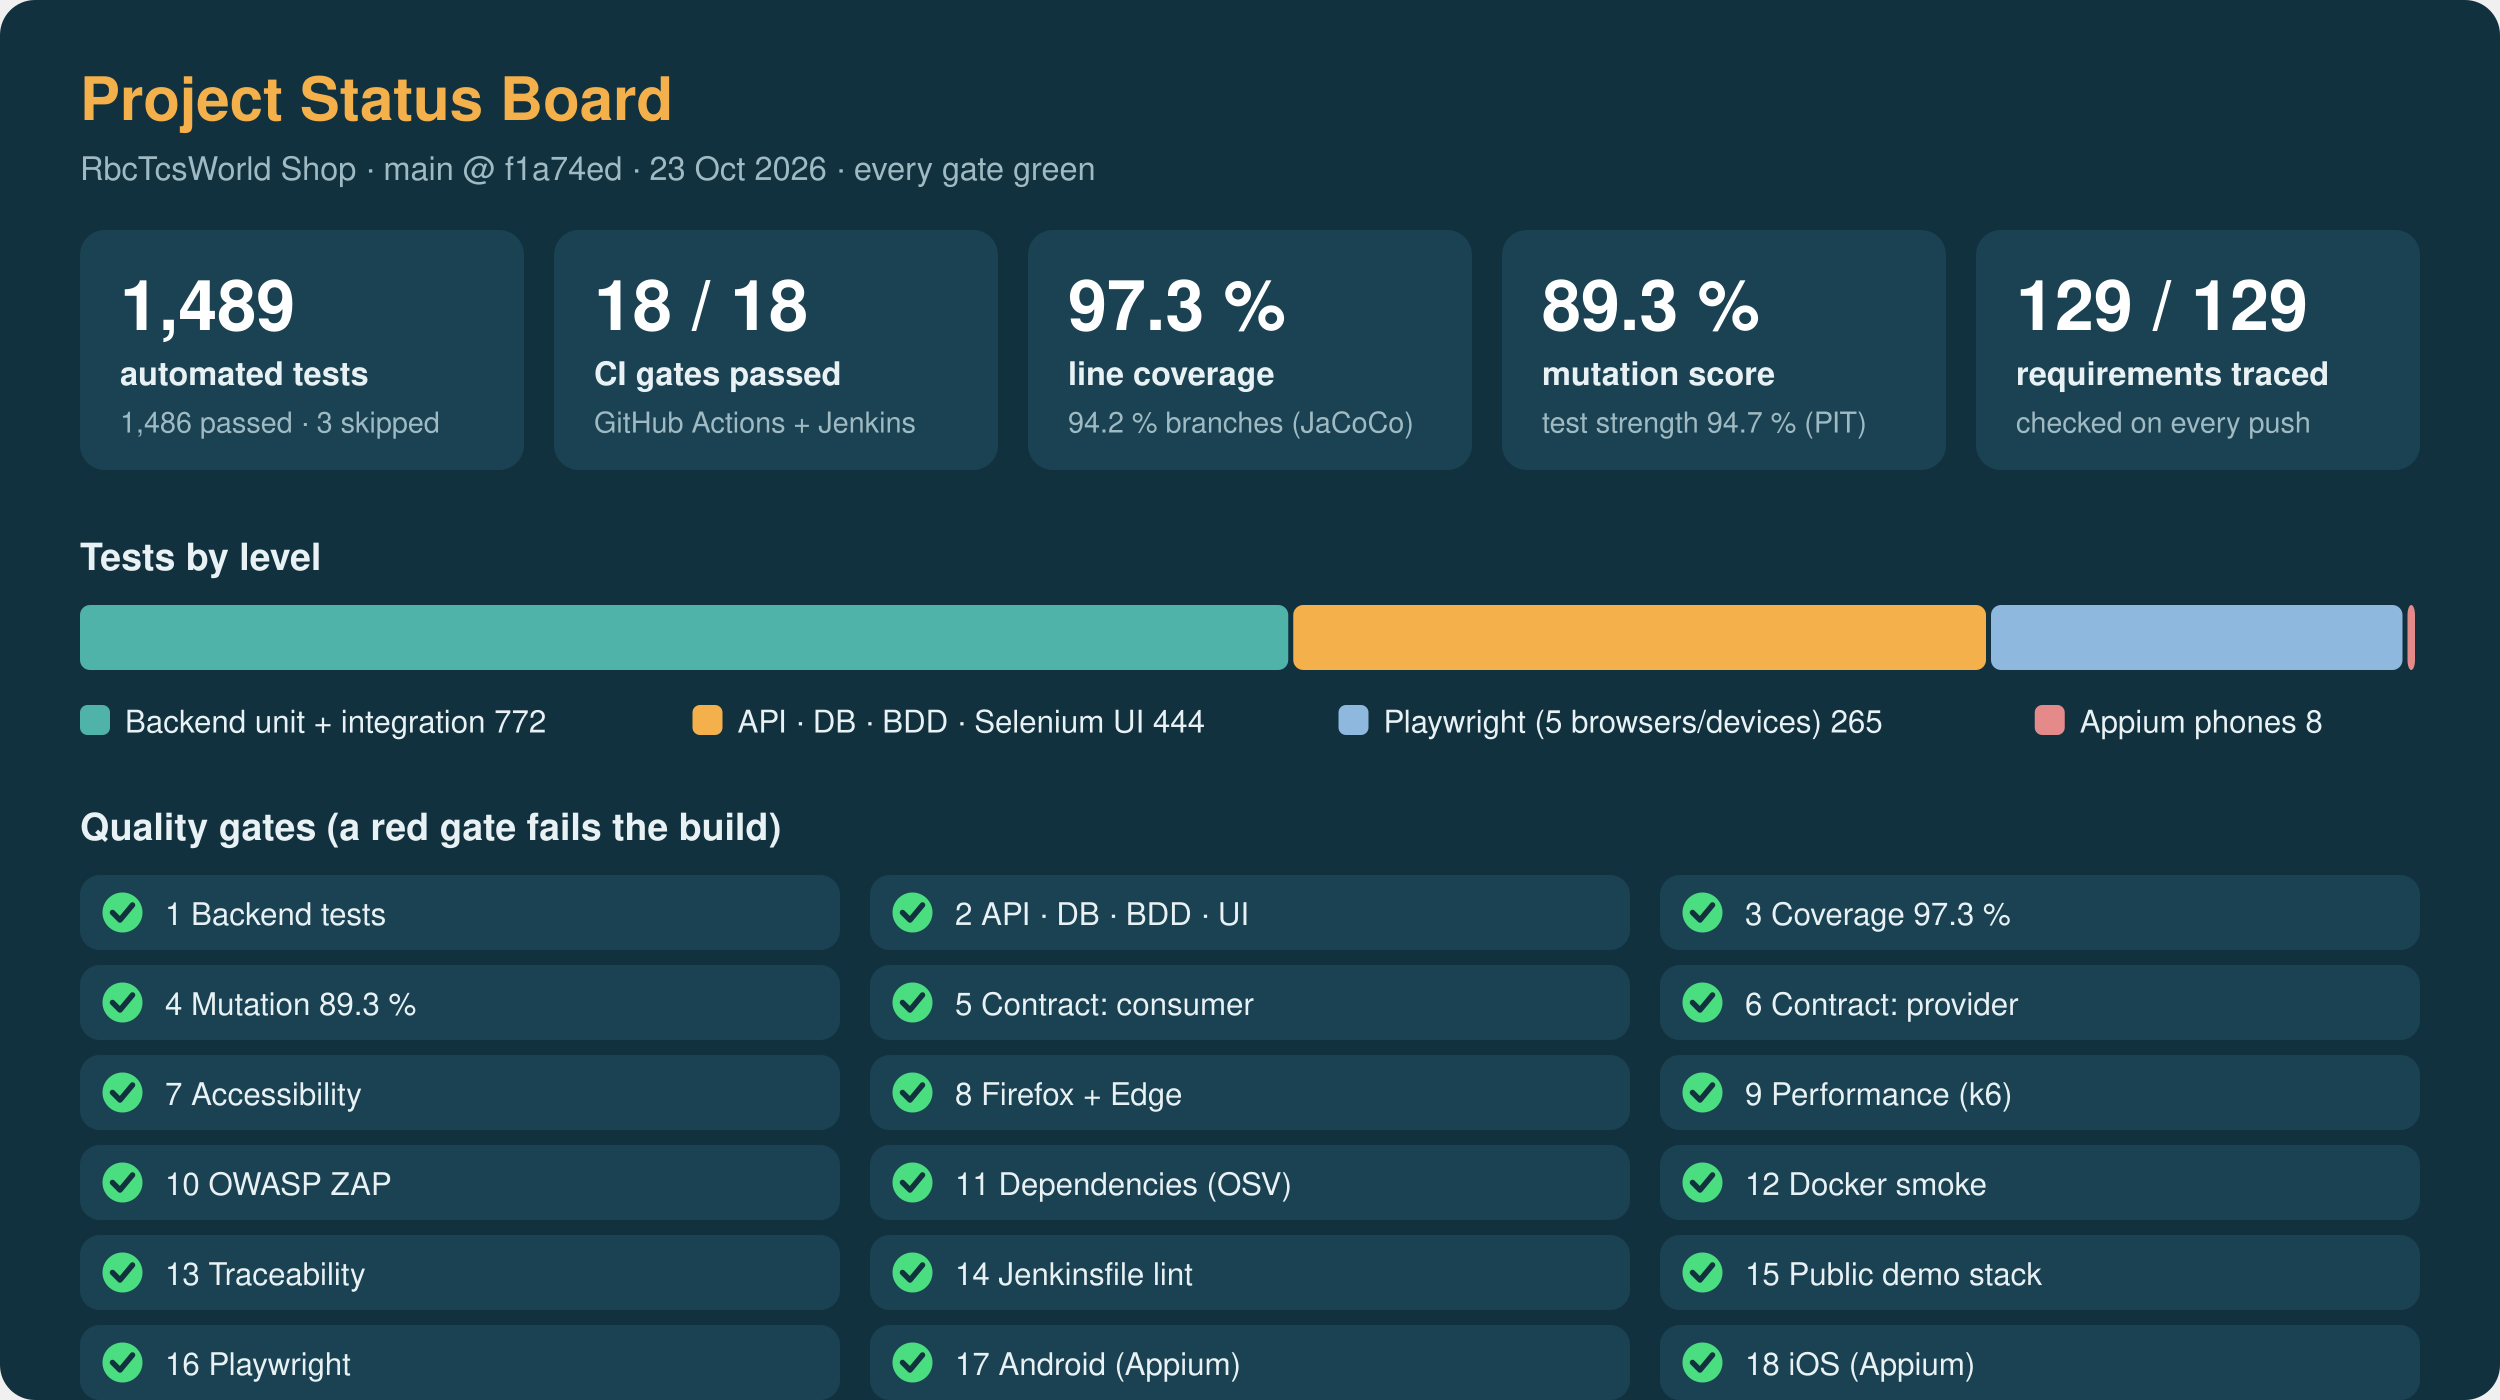
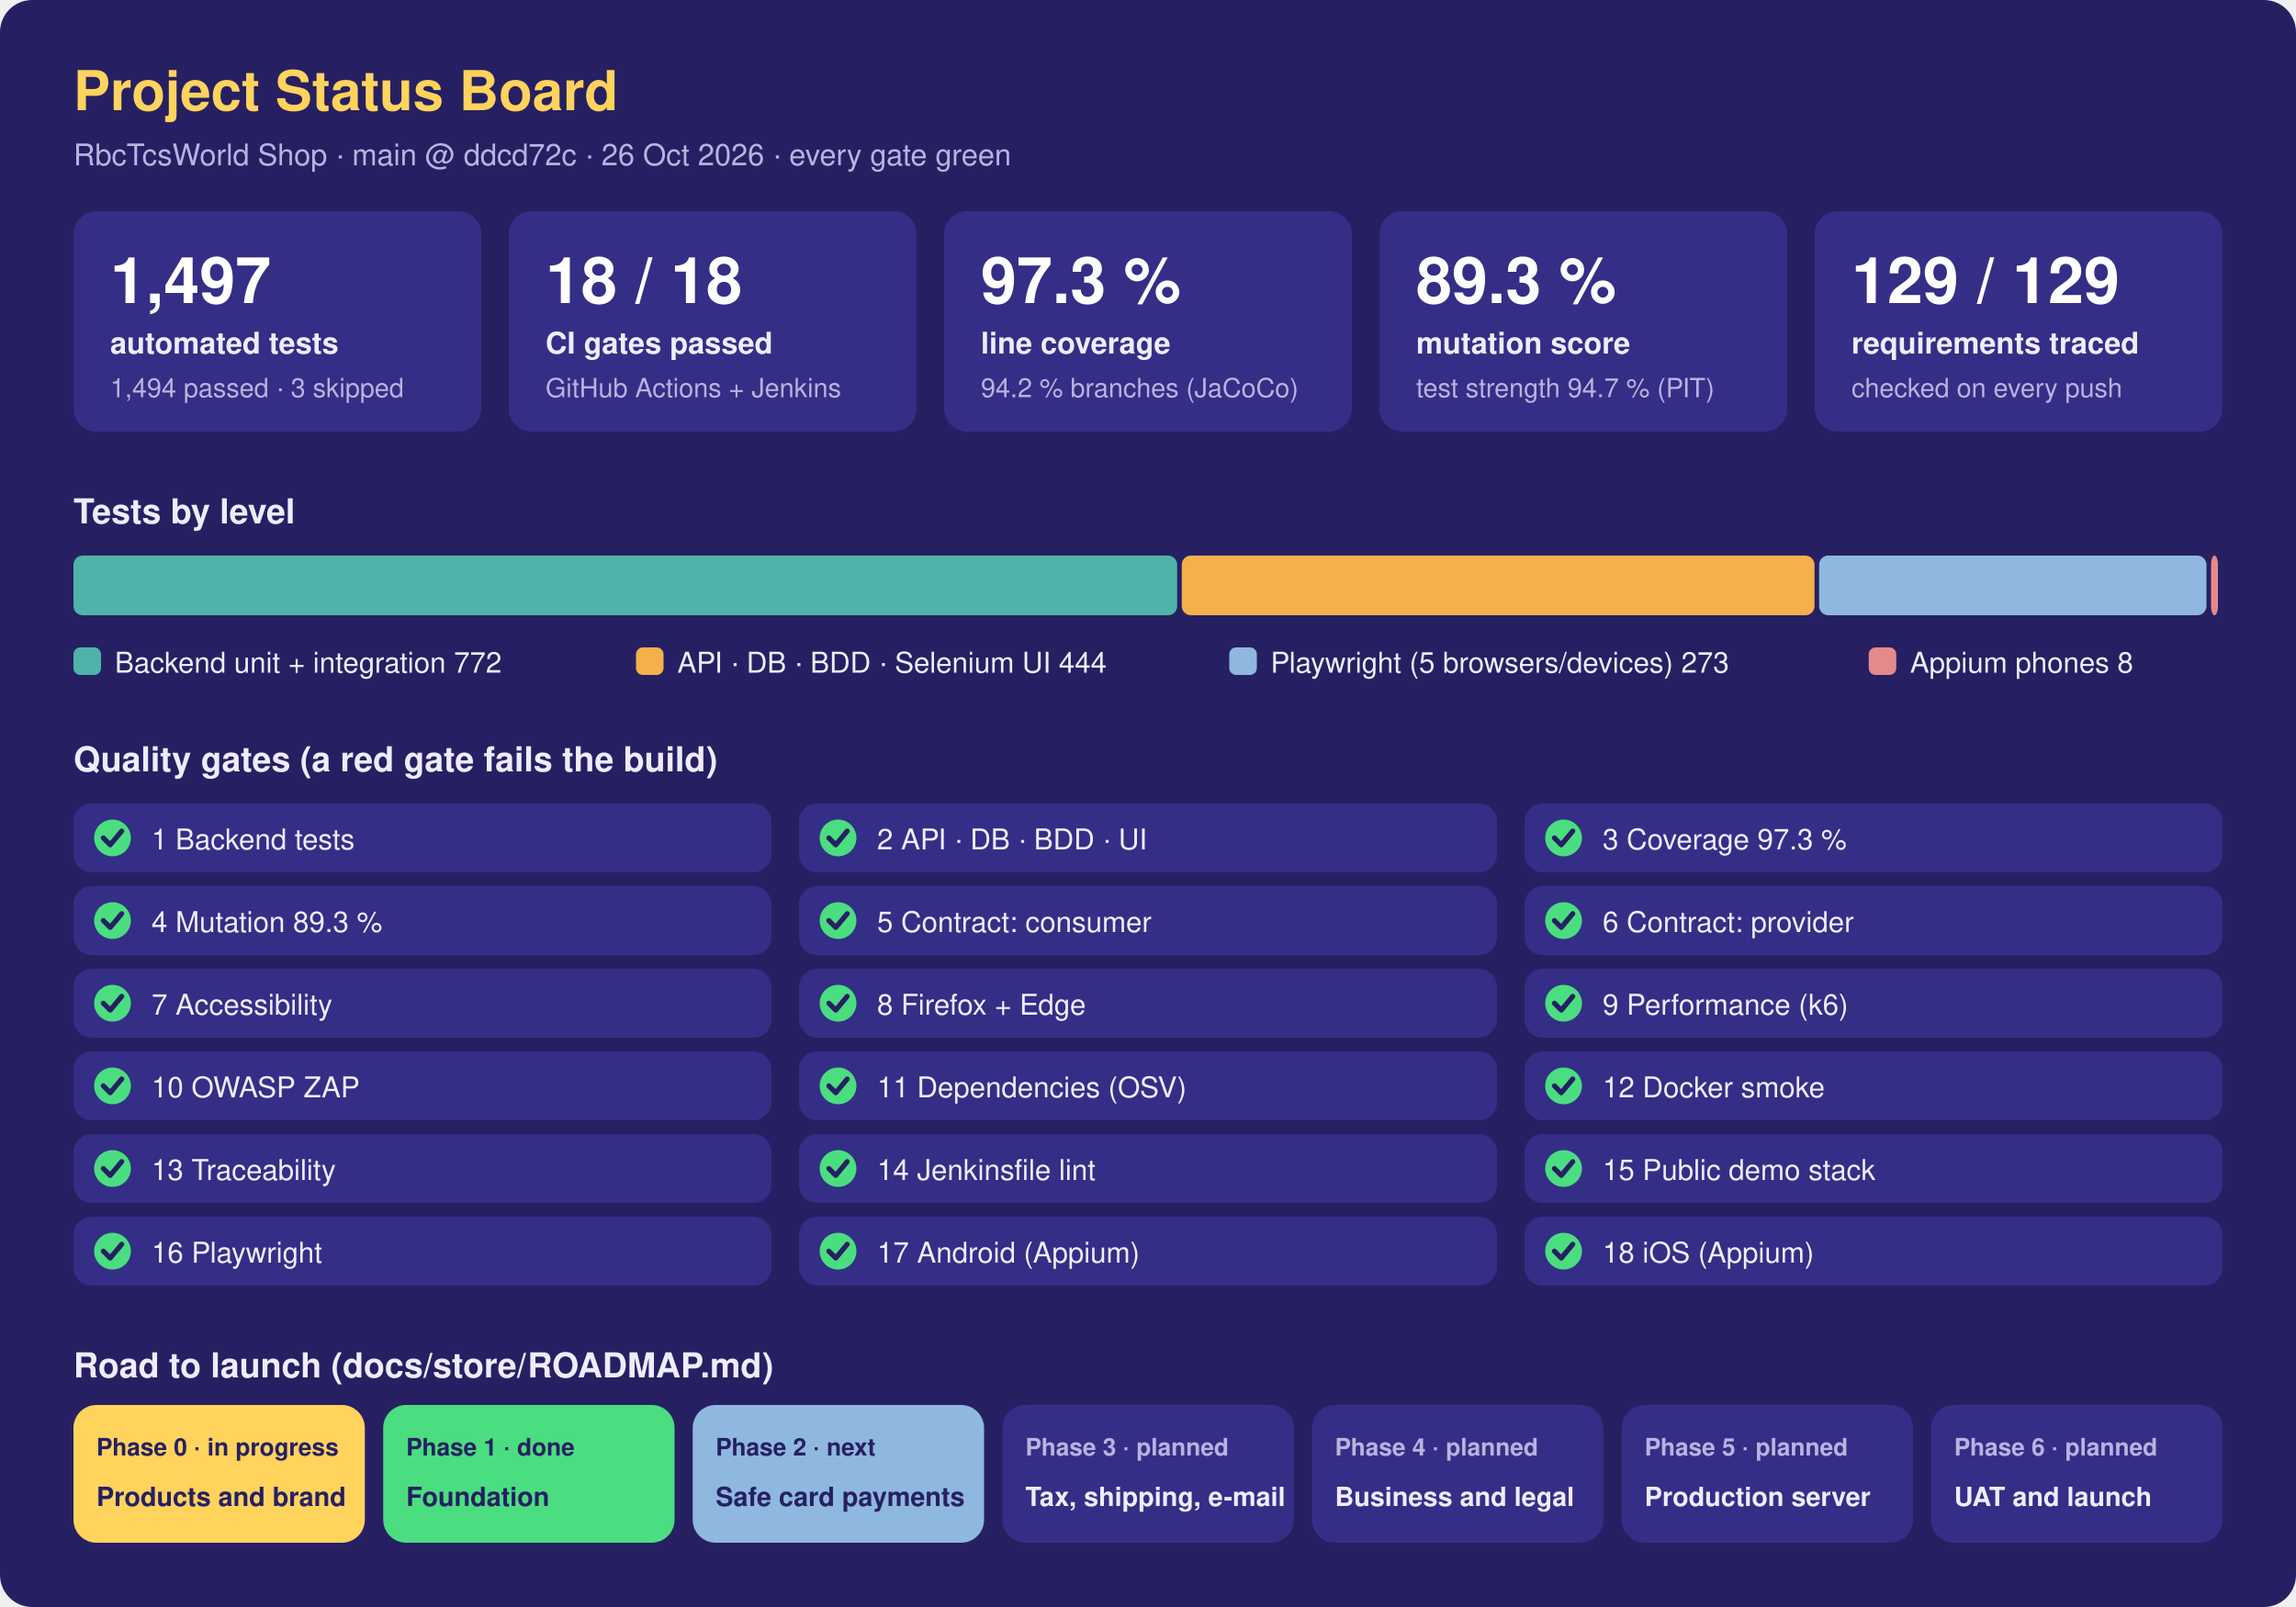
- <svg xmlns="http://www.w3.org/2000/svg" width="1000" height="560" viewBox="0 0 1000 560" role="img" aria-label="Project status board: 1489 automated tests, 1486 passed and 3 skipped by design; 18 of 18 CI gates passed; 97.3 percent line coverage; 89.3 percent mutation score; 129 of 129 requirements traced.">
-   <rect width="1000" height="560" rx="14" fill="#12313f" />
-   <text x="32" y="48" font-family="'Segoe UI', Helvetica, Arial, sans-serif" font-size="24" font-weight="700" fill="#f4b04a" text-anchor="start">Project Status Board</text>
-   <text x="32" y="72" font-family="'Segoe UI', Helvetica, Arial, sans-serif" font-size="13" font-weight="400" fill="#9fbac2" text-anchor="start">RbcTcsWorld Shop · main @ f1a74ed · 23 Oct 2026 · every gate green</text>
-   <rect x="32.0" y="92" width="177.6" height="96" rx="10" fill="#1b4253" />
-   <text x="48.0" y="132" font-family="'Segoe UI', Helvetica, Arial, sans-serif" font-size="28" font-weight="700" fill="#ffffff" text-anchor="start">1,489</text>
-   <text x="48.0" y="154" font-family="'Segoe UI', Helvetica, Arial, sans-serif" font-size="13" font-weight="600" fill="#e8f1f3" text-anchor="start">automated tests</text>
-   <text x="48.0" y="173" font-family="'Segoe UI', Helvetica, Arial, sans-serif" font-size="11.5" font-weight="400" fill="#9fbac2" text-anchor="start">1,486 passed · 3 skipped</text>
-   <rect x="221.6" y="92" width="177.6" height="96" rx="10" fill="#1b4253" />
+ <svg xmlns="http://www.w3.org/2000/svg" width="1000" height="700" viewBox="0 0 1000 700" role="img" aria-label="Project status board: 1497 automated tests, 1494 passed and 3 skipped by design; 18 of 18 CI gates passed; 97.3 percent line coverage; 89.3 percent mutation score; 129 of 129 requirements traced; road to launch: phase 1 foundation done, phase 0 products in progress, phase 2 safe card payments next.">
+   <rect width="1000" height="700" rx="14" fill="#262063" />
+   <text x="32" y="48" font-family="'Segoe UI', Helvetica, Arial, sans-serif" font-size="24" font-weight="700" fill="#ffd35c" text-anchor="start">Project Status Board</text>
+   <text x="32" y="72" font-family="'Segoe UI', Helvetica, Arial, sans-serif" font-size="13" font-weight="400" fill="#b9b3e0" text-anchor="start">RbcTcsWorld Shop · main @ ddcd72c · 26 Oct 2026 · every gate green</text>
+   <rect x="32.0" y="92" width="177.6" height="96" rx="10" fill="#352e86" />
+   <text x="48.0" y="132" font-family="'Segoe UI', Helvetica, Arial, sans-serif" font-size="28" font-weight="700" fill="#ffffff" text-anchor="start">1,497</text>
+   <text x="48.0" y="154" font-family="'Segoe UI', Helvetica, Arial, sans-serif" font-size="13" font-weight="600" fill="#efecff" text-anchor="start">automated tests</text>
+   <text x="48.0" y="173" font-family="'Segoe UI', Helvetica, Arial, sans-serif" font-size="11.5" font-weight="400" fill="#b9b3e0" text-anchor="start">1,494 passed · 3 skipped</text>
+   <rect x="221.6" y="92" width="177.6" height="96" rx="10" fill="#352e86" />
  <text x="237.6" y="132" font-family="'Segoe UI', Helvetica, Arial, sans-serif" font-size="28" font-weight="700" fill="#ffffff" text-anchor="start">18 / 18</text>
-   <text x="237.6" y="154" font-family="'Segoe UI', Helvetica, Arial, sans-serif" font-size="13" font-weight="600" fill="#e8f1f3" text-anchor="start">CI gates passed</text>
-   <text x="237.6" y="173" font-family="'Segoe UI', Helvetica, Arial, sans-serif" font-size="11.5" font-weight="400" fill="#9fbac2" text-anchor="start">GitHub Actions + Jenkins</text>
-   <rect x="411.2" y="92" width="177.6" height="96" rx="10" fill="#1b4253" />
+   <text x="237.6" y="154" font-family="'Segoe UI', Helvetica, Arial, sans-serif" font-size="13" font-weight="600" fill="#efecff" text-anchor="start">CI gates passed</text>
+   <text x="237.6" y="173" font-family="'Segoe UI', Helvetica, Arial, sans-serif" font-size="11.5" font-weight="400" fill="#b9b3e0" text-anchor="start">GitHub Actions + Jenkins</text>
+   <rect x="411.2" y="92" width="177.6" height="96" rx="10" fill="#352e86" />
  <text x="427.2" y="132" font-family="'Segoe UI', Helvetica, Arial, sans-serif" font-size="28" font-weight="700" fill="#ffffff" text-anchor="start">97.3 %</text>
-   <text x="427.2" y="154" font-family="'Segoe UI', Helvetica, Arial, sans-serif" font-size="13" font-weight="600" fill="#e8f1f3" text-anchor="start">line coverage</text>
-   <text x="427.2" y="173" font-family="'Segoe UI', Helvetica, Arial, sans-serif" font-size="11.5" font-weight="400" fill="#9fbac2" text-anchor="start">94.2 % branches (JaCoCo)</text>
-   <rect x="600.8" y="92" width="177.6" height="96" rx="10" fill="#1b4253" />
+   <text x="427.2" y="154" font-family="'Segoe UI', Helvetica, Arial, sans-serif" font-size="13" font-weight="600" fill="#efecff" text-anchor="start">line coverage</text>
+   <text x="427.2" y="173" font-family="'Segoe UI', Helvetica, Arial, sans-serif" font-size="11.5" font-weight="400" fill="#b9b3e0" text-anchor="start">94.2 % branches (JaCoCo)</text>
+   <rect x="600.8" y="92" width="177.6" height="96" rx="10" fill="#352e86" />
  <text x="616.8" y="132" font-family="'Segoe UI', Helvetica, Arial, sans-serif" font-size="28" font-weight="700" fill="#ffffff" text-anchor="start">89.3 %</text>
-   <text x="616.8" y="154" font-family="'Segoe UI', Helvetica, Arial, sans-serif" font-size="13" font-weight="600" fill="#e8f1f3" text-anchor="start">mutation score</text>
-   <text x="616.8" y="173" font-family="'Segoe UI', Helvetica, Arial, sans-serif" font-size="11.5" font-weight="400" fill="#9fbac2" text-anchor="start">test strength 94.7 % (PIT)</text>
-   <rect x="790.4" y="92" width="177.6" height="96" rx="10" fill="#1b4253" />
+   <text x="616.8" y="154" font-family="'Segoe UI', Helvetica, Arial, sans-serif" font-size="13" font-weight="600" fill="#efecff" text-anchor="start">mutation score</text>
+   <text x="616.8" y="173" font-family="'Segoe UI', Helvetica, Arial, sans-serif" font-size="11.5" font-weight="400" fill="#b9b3e0" text-anchor="start">test strength 94.7 % (PIT)</text>
+   <rect x="790.4" y="92" width="177.6" height="96" rx="10" fill="#352e86" />
  <text x="806.4" y="132" font-family="'Segoe UI', Helvetica, Arial, sans-serif" font-size="28" font-weight="700" fill="#ffffff" text-anchor="start">129 / 129</text>
-   <text x="806.4" y="154" font-family="'Segoe UI', Helvetica, Arial, sans-serif" font-size="13" font-weight="600" fill="#e8f1f3" text-anchor="start">requirements traced</text>
-   <text x="806.4" y="173" font-family="'Segoe UI', Helvetica, Arial, sans-serif" font-size="11.5" font-weight="400" fill="#9fbac2" text-anchor="start">checked on every push</text>
-   <text x="32" y="228" font-family="'Segoe UI', Helvetica, Arial, sans-serif" font-size="15" font-weight="700" fill="#e8f1f3" text-anchor="start">Tests by level</text>
-   <rect x="32.0" y="242" width="483.3" height="26" rx="4" fill="#4fb3a9" />
-   <rect x="517.3" y="242" width="277.1" height="26" rx="4" fill="#f4b04a" />
-   <rect x="796.4" y="242" width="164.6" height="26" rx="4" fill="#8fb8de" />
+   <text x="806.4" y="154" font-family="'Segoe UI', Helvetica, Arial, sans-serif" font-size="13" font-weight="600" fill="#efecff" text-anchor="start">requirements traced</text>
+   <text x="806.4" y="173" font-family="'Segoe UI', Helvetica, Arial, sans-serif" font-size="11.5" font-weight="400" fill="#b9b3e0" text-anchor="start">checked on every push</text>
+   <text x="32" y="228" font-family="'Segoe UI', Helvetica, Arial, sans-serif" font-size="15" font-weight="700" fill="#efecff" text-anchor="start">Tests by level</text>
+   <rect x="32.0" y="242" width="480.7" height="26" rx="4" fill="#4fb3a9" />
+   <rect x="514.7" y="242" width="275.6" height="26" rx="4" fill="#f4b04a" />
+   <rect x="792.3" y="242" width="168.7" height="26" rx="4" fill="#8fb8de" />
  <rect x="963.0" y="242" width="3.0" height="26" rx="4" fill="#e58a8a" />
  <rect x="32" y="282" width="12" height="12" rx="3" fill="#4fb3a9" />
-   <text x="50" y="293" font-family="'Segoe UI', Helvetica, Arial, sans-serif" font-size="12.5" font-weight="400" fill="#e8f1f3" text-anchor="start">Backend unit + integration 772</text>
+   <text x="50" y="293" font-family="'Segoe UI', Helvetica, Arial, sans-serif" font-size="12.5" font-weight="400" fill="#efecff" text-anchor="start">Backend unit + integration 772</text>
  <rect x="277.0" y="282" width="12" height="12" rx="3" fill="#f4b04a" />
-   <text x="295.0" y="293" font-family="'Segoe UI', Helvetica, Arial, sans-serif" font-size="12.5" font-weight="400" fill="#e8f1f3" text-anchor="start">API · DB · BDD · Selenium UI 444</text>
+   <text x="295.0" y="293" font-family="'Segoe UI', Helvetica, Arial, sans-serif" font-size="12.5" font-weight="400" fill="#efecff" text-anchor="start">API · DB · BDD · Selenium UI 444</text>
  <rect x="535.4" y="282" width="12" height="12" rx="3" fill="#8fb8de" />
-   <text x="553.4" y="293" font-family="'Segoe UI', Helvetica, Arial, sans-serif" font-size="12.5" font-weight="400" fill="#e8f1f3" text-anchor="start">Playwright (5 browsers/devices) 265</text>
+   <text x="553.4" y="293" font-family="'Segoe UI', Helvetica, Arial, sans-serif" font-size="12.5" font-weight="400" fill="#efecff" text-anchor="start">Playwright (5 browsers/devices) 273</text>
  <rect x="813.9" y="282" width="12" height="12" rx="3" fill="#e58a8a" />
-   <text x="831.9" y="293" font-family="'Segoe UI', Helvetica, Arial, sans-serif" font-size="12.5" font-weight="400" fill="#e8f1f3" text-anchor="start">Appium phones 8</text>
-   <text x="32" y="336" font-family="'Segoe UI', Helvetica, Arial, sans-serif" font-size="15" font-weight="700" fill="#e8f1f3" text-anchor="start">Quality gates (a red gate fails the build)</text>
-   <rect x="32.0" y="350" width="304.0" height="30" rx="8" fill="#1b4253" />
+   <text x="831.9" y="293" font-family="'Segoe UI', Helvetica, Arial, sans-serif" font-size="12.5" font-weight="400" fill="#efecff" text-anchor="start">Appium phones 8</text>
+   <text x="32" y="336" font-family="'Segoe UI', Helvetica, Arial, sans-serif" font-size="15" font-weight="700" fill="#efecff" text-anchor="start">Quality gates (a red gate fails the build)</text>
+   <rect x="32.0" y="350" width="304.0" height="30" rx="8" fill="#352e86" />
  <circle cx="49.0" cy="365" r="8" fill="#4ade80" />
-   <path d="M45.0 365 l3 3 l5 -6" fill="none" stroke="#12313f" stroke-width="2.2" stroke-linecap="round" stroke-linejoin="round" />
-   <text x="66.0" y="370" font-family="'Segoe UI', Helvetica, Arial, sans-serif" font-size="12.5" font-weight="400" fill="#e8f1f3" text-anchor="start">1  Backend tests</text>
-   <rect x="348.0" y="350" width="304.0" height="30" rx="8" fill="#1b4253" />
+   <path d="M45.0 365 l3 3 l5 -6" fill="none" stroke="#262063" stroke-width="2.2" stroke-linecap="round" stroke-linejoin="round" />
+   <text x="66.0" y="370" font-family="'Segoe UI', Helvetica, Arial, sans-serif" font-size="12.5" font-weight="400" fill="#efecff" text-anchor="start">1  Backend tests</text>
+   <rect x="348.0" y="350" width="304.0" height="30" rx="8" fill="#352e86" />
  <circle cx="365.0" cy="365" r="8" fill="#4ade80" />
-   <path d="M361.0 365 l3 3 l5 -6" fill="none" stroke="#12313f" stroke-width="2.2" stroke-linecap="round" stroke-linejoin="round" />
-   <text x="382.0" y="370" font-family="'Segoe UI', Helvetica, Arial, sans-serif" font-size="12.5" font-weight="400" fill="#e8f1f3" text-anchor="start">2  API · DB · BDD · UI</text>
-   <rect x="664.0" y="350" width="304.0" height="30" rx="8" fill="#1b4253" />
+   <path d="M361.0 365 l3 3 l5 -6" fill="none" stroke="#262063" stroke-width="2.2" stroke-linecap="round" stroke-linejoin="round" />
+   <text x="382.0" y="370" font-family="'Segoe UI', Helvetica, Arial, sans-serif" font-size="12.5" font-weight="400" fill="#efecff" text-anchor="start">2  API · DB · BDD · UI</text>
+   <rect x="664.0" y="350" width="304.0" height="30" rx="8" fill="#352e86" />
  <circle cx="681.0" cy="365" r="8" fill="#4ade80" />
-   <path d="M677.0 365 l3 3 l5 -6" fill="none" stroke="#12313f" stroke-width="2.2" stroke-linecap="round" stroke-linejoin="round" />
-   <text x="698.0" y="370" font-family="'Segoe UI', Helvetica, Arial, sans-serif" font-size="12.5" font-weight="400" fill="#e8f1f3" text-anchor="start">3  Coverage 97.3 %</text>
-   <rect x="32.0" y="386" width="304.0" height="30" rx="8" fill="#1b4253" />
+   <path d="M677.0 365 l3 3 l5 -6" fill="none" stroke="#262063" stroke-width="2.2" stroke-linecap="round" stroke-linejoin="round" />
+   <text x="698.0" y="370" font-family="'Segoe UI', Helvetica, Arial, sans-serif" font-size="12.5" font-weight="400" fill="#efecff" text-anchor="start">3  Coverage 97.3 %</text>
+   <rect x="32.0" y="386" width="304.0" height="30" rx="8" fill="#352e86" />
  <circle cx="49.0" cy="401" r="8" fill="#4ade80" />
-   <path d="M45.0 401 l3 3 l5 -6" fill="none" stroke="#12313f" stroke-width="2.2" stroke-linecap="round" stroke-linejoin="round" />
-   <text x="66.0" y="406" font-family="'Segoe UI', Helvetica, Arial, sans-serif" font-size="12.5" font-weight="400" fill="#e8f1f3" text-anchor="start">4  Mutation 89.3 %</text>
-   <rect x="348.0" y="386" width="304.0" height="30" rx="8" fill="#1b4253" />
+   <path d="M45.0 401 l3 3 l5 -6" fill="none" stroke="#262063" stroke-width="2.2" stroke-linecap="round" stroke-linejoin="round" />
+   <text x="66.0" y="406" font-family="'Segoe UI', Helvetica, Arial, sans-serif" font-size="12.5" font-weight="400" fill="#efecff" text-anchor="start">4  Mutation 89.3 %</text>
+   <rect x="348.0" y="386" width="304.0" height="30" rx="8" fill="#352e86" />
  <circle cx="365.0" cy="401" r="8" fill="#4ade80" />
-   <path d="M361.0 401 l3 3 l5 -6" fill="none" stroke="#12313f" stroke-width="2.2" stroke-linecap="round" stroke-linejoin="round" />
-   <text x="382.0" y="406" font-family="'Segoe UI', Helvetica, Arial, sans-serif" font-size="12.5" font-weight="400" fill="#e8f1f3" text-anchor="start">5  Contract: consumer</text>
-   <rect x="664.0" y="386" width="304.0" height="30" rx="8" fill="#1b4253" />
+   <path d="M361.0 401 l3 3 l5 -6" fill="none" stroke="#262063" stroke-width="2.2" stroke-linecap="round" stroke-linejoin="round" />
+   <text x="382.0" y="406" font-family="'Segoe UI', Helvetica, Arial, sans-serif" font-size="12.5" font-weight="400" fill="#efecff" text-anchor="start">5  Contract: consumer</text>
+   <rect x="664.0" y="386" width="304.0" height="30" rx="8" fill="#352e86" />
  <circle cx="681.0" cy="401" r="8" fill="#4ade80" />
-   <path d="M677.0 401 l3 3 l5 -6" fill="none" stroke="#12313f" stroke-width="2.2" stroke-linecap="round" stroke-linejoin="round" />
-   <text x="698.0" y="406" font-family="'Segoe UI', Helvetica, Arial, sans-serif" font-size="12.5" font-weight="400" fill="#e8f1f3" text-anchor="start">6  Contract: provider</text>
-   <rect x="32.0" y="422" width="304.0" height="30" rx="8" fill="#1b4253" />
+   <path d="M677.0 401 l3 3 l5 -6" fill="none" stroke="#262063" stroke-width="2.2" stroke-linecap="round" stroke-linejoin="round" />
+   <text x="698.0" y="406" font-family="'Segoe UI', Helvetica, Arial, sans-serif" font-size="12.5" font-weight="400" fill="#efecff" text-anchor="start">6  Contract: provider</text>
+   <rect x="32.0" y="422" width="304.0" height="30" rx="8" fill="#352e86" />
  <circle cx="49.0" cy="437" r="8" fill="#4ade80" />
-   <path d="M45.0 437 l3 3 l5 -6" fill="none" stroke="#12313f" stroke-width="2.2" stroke-linecap="round" stroke-linejoin="round" />
-   <text x="66.0" y="442" font-family="'Segoe UI', Helvetica, Arial, sans-serif" font-size="12.5" font-weight="400" fill="#e8f1f3" text-anchor="start">7  Accessibility</text>
-   <rect x="348.0" y="422" width="304.0" height="30" rx="8" fill="#1b4253" />
+   <path d="M45.0 437 l3 3 l5 -6" fill="none" stroke="#262063" stroke-width="2.2" stroke-linecap="round" stroke-linejoin="round" />
+   <text x="66.0" y="442" font-family="'Segoe UI', Helvetica, Arial, sans-serif" font-size="12.5" font-weight="400" fill="#efecff" text-anchor="start">7  Accessibility</text>
+   <rect x="348.0" y="422" width="304.0" height="30" rx="8" fill="#352e86" />
  <circle cx="365.0" cy="437" r="8" fill="#4ade80" />
-   <path d="M361.0 437 l3 3 l5 -6" fill="none" stroke="#12313f" stroke-width="2.2" stroke-linecap="round" stroke-linejoin="round" />
-   <text x="382.0" y="442" font-family="'Segoe UI', Helvetica, Arial, sans-serif" font-size="12.5" font-weight="400" fill="#e8f1f3" text-anchor="start">8  Firefox + Edge</text>
-   <rect x="664.0" y="422" width="304.0" height="30" rx="8" fill="#1b4253" />
+   <path d="M361.0 437 l3 3 l5 -6" fill="none" stroke="#262063" stroke-width="2.2" stroke-linecap="round" stroke-linejoin="round" />
+   <text x="382.0" y="442" font-family="'Segoe UI', Helvetica, Arial, sans-serif" font-size="12.5" font-weight="400" fill="#efecff" text-anchor="start">8  Firefox + Edge</text>
+   <rect x="664.0" y="422" width="304.0" height="30" rx="8" fill="#352e86" />
  <circle cx="681.0" cy="437" r="8" fill="#4ade80" />
-   <path d="M677.0 437 l3 3 l5 -6" fill="none" stroke="#12313f" stroke-width="2.2" stroke-linecap="round" stroke-linejoin="round" />
-   <text x="698.0" y="442" font-family="'Segoe UI', Helvetica, Arial, sans-serif" font-size="12.5" font-weight="400" fill="#e8f1f3" text-anchor="start">9  Performance (k6)</text>
-   <rect x="32.0" y="458" width="304.0" height="30" rx="8" fill="#1b4253" />
+   <path d="M677.0 437 l3 3 l5 -6" fill="none" stroke="#262063" stroke-width="2.2" stroke-linecap="round" stroke-linejoin="round" />
+   <text x="698.0" y="442" font-family="'Segoe UI', Helvetica, Arial, sans-serif" font-size="12.5" font-weight="400" fill="#efecff" text-anchor="start">9  Performance (k6)</text>
+   <rect x="32.0" y="458" width="304.0" height="30" rx="8" fill="#352e86" />
  <circle cx="49.0" cy="473" r="8" fill="#4ade80" />
-   <path d="M45.0 473 l3 3 l5 -6" fill="none" stroke="#12313f" stroke-width="2.2" stroke-linecap="round" stroke-linejoin="round" />
-   <text x="66.0" y="478" font-family="'Segoe UI', Helvetica, Arial, sans-serif" font-size="12.5" font-weight="400" fill="#e8f1f3" text-anchor="start">10  OWASP ZAP</text>
-   <rect x="348.0" y="458" width="304.0" height="30" rx="8" fill="#1b4253" />
+   <path d="M45.0 473 l3 3 l5 -6" fill="none" stroke="#262063" stroke-width="2.2" stroke-linecap="round" stroke-linejoin="round" />
+   <text x="66.0" y="478" font-family="'Segoe UI', Helvetica, Arial, sans-serif" font-size="12.5" font-weight="400" fill="#efecff" text-anchor="start">10  OWASP ZAP</text>
+   <rect x="348.0" y="458" width="304.0" height="30" rx="8" fill="#352e86" />
  <circle cx="365.0" cy="473" r="8" fill="#4ade80" />
-   <path d="M361.0 473 l3 3 l5 -6" fill="none" stroke="#12313f" stroke-width="2.2" stroke-linecap="round" stroke-linejoin="round" />
-   <text x="382.0" y="478" font-family="'Segoe UI', Helvetica, Arial, sans-serif" font-size="12.5" font-weight="400" fill="#e8f1f3" text-anchor="start">11  Dependencies (OSV)</text>
-   <rect x="664.0" y="458" width="304.0" height="30" rx="8" fill="#1b4253" />
+   <path d="M361.0 473 l3 3 l5 -6" fill="none" stroke="#262063" stroke-width="2.2" stroke-linecap="round" stroke-linejoin="round" />
+   <text x="382.0" y="478" font-family="'Segoe UI', Helvetica, Arial, sans-serif" font-size="12.5" font-weight="400" fill="#efecff" text-anchor="start">11  Dependencies (OSV)</text>
+   <rect x="664.0" y="458" width="304.0" height="30" rx="8" fill="#352e86" />
  <circle cx="681.0" cy="473" r="8" fill="#4ade80" />
-   <path d="M677.0 473 l3 3 l5 -6" fill="none" stroke="#12313f" stroke-width="2.2" stroke-linecap="round" stroke-linejoin="round" />
-   <text x="698.0" y="478" font-family="'Segoe UI', Helvetica, Arial, sans-serif" font-size="12.5" font-weight="400" fill="#e8f1f3" text-anchor="start">12  Docker smoke</text>
-   <rect x="32.0" y="494" width="304.0" height="30" rx="8" fill="#1b4253" />
+   <path d="M677.0 473 l3 3 l5 -6" fill="none" stroke="#262063" stroke-width="2.2" stroke-linecap="round" stroke-linejoin="round" />
+   <text x="698.0" y="478" font-family="'Segoe UI', Helvetica, Arial, sans-serif" font-size="12.5" font-weight="400" fill="#efecff" text-anchor="start">12  Docker smoke</text>
+   <rect x="32.0" y="494" width="304.0" height="30" rx="8" fill="#352e86" />
  <circle cx="49.0" cy="509" r="8" fill="#4ade80" />
-   <path d="M45.0 509 l3 3 l5 -6" fill="none" stroke="#12313f" stroke-width="2.2" stroke-linecap="round" stroke-linejoin="round" />
-   <text x="66.0" y="514" font-family="'Segoe UI', Helvetica, Arial, sans-serif" font-size="12.5" font-weight="400" fill="#e8f1f3" text-anchor="start">13  Traceability</text>
-   <rect x="348.0" y="494" width="304.0" height="30" rx="8" fill="#1b4253" />
+   <path d="M45.0 509 l3 3 l5 -6" fill="none" stroke="#262063" stroke-width="2.2" stroke-linecap="round" stroke-linejoin="round" />
+   <text x="66.0" y="514" font-family="'Segoe UI', Helvetica, Arial, sans-serif" font-size="12.5" font-weight="400" fill="#efecff" text-anchor="start">13  Traceability</text>
+   <rect x="348.0" y="494" width="304.0" height="30" rx="8" fill="#352e86" />
  <circle cx="365.0" cy="509" r="8" fill="#4ade80" />
-   <path d="M361.0 509 l3 3 l5 -6" fill="none" stroke="#12313f" stroke-width="2.2" stroke-linecap="round" stroke-linejoin="round" />
-   <text x="382.0" y="514" font-family="'Segoe UI', Helvetica, Arial, sans-serif" font-size="12.5" font-weight="400" fill="#e8f1f3" text-anchor="start">14  Jenkinsfile lint</text>
-   <rect x="664.0" y="494" width="304.0" height="30" rx="8" fill="#1b4253" />
+   <path d="M361.0 509 l3 3 l5 -6" fill="none" stroke="#262063" stroke-width="2.2" stroke-linecap="round" stroke-linejoin="round" />
+   <text x="382.0" y="514" font-family="'Segoe UI', Helvetica, Arial, sans-serif" font-size="12.5" font-weight="400" fill="#efecff" text-anchor="start">14  Jenkinsfile lint</text>
+   <rect x="664.0" y="494" width="304.0" height="30" rx="8" fill="#352e86" />
  <circle cx="681.0" cy="509" r="8" fill="#4ade80" />
-   <path d="M677.0 509 l3 3 l5 -6" fill="none" stroke="#12313f" stroke-width="2.2" stroke-linecap="round" stroke-linejoin="round" />
-   <text x="698.0" y="514" font-family="'Segoe UI', Helvetica, Arial, sans-serif" font-size="12.5" font-weight="400" fill="#e8f1f3" text-anchor="start">15  Public demo stack</text>
-   <rect x="32.0" y="530" width="304.0" height="30" rx="8" fill="#1b4253" />
+   <path d="M677.0 509 l3 3 l5 -6" fill="none" stroke="#262063" stroke-width="2.2" stroke-linecap="round" stroke-linejoin="round" />
+   <text x="698.0" y="514" font-family="'Segoe UI', Helvetica, Arial, sans-serif" font-size="12.5" font-weight="400" fill="#efecff" text-anchor="start">15  Public demo stack</text>
+   <rect x="32.0" y="530" width="304.0" height="30" rx="8" fill="#352e86" />
  <circle cx="49.0" cy="545" r="8" fill="#4ade80" />
-   <path d="M45.0 545 l3 3 l5 -6" fill="none" stroke="#12313f" stroke-width="2.2" stroke-linecap="round" stroke-linejoin="round" />
-   <text x="66.0" y="550" font-family="'Segoe UI', Helvetica, Arial, sans-serif" font-size="12.5" font-weight="400" fill="#e8f1f3" text-anchor="start">16  Playwright</text>
-   <rect x="348.0" y="530" width="304.0" height="30" rx="8" fill="#1b4253" />
+   <path d="M45.0 545 l3 3 l5 -6" fill="none" stroke="#262063" stroke-width="2.2" stroke-linecap="round" stroke-linejoin="round" />
+   <text x="66.0" y="550" font-family="'Segoe UI', Helvetica, Arial, sans-serif" font-size="12.5" font-weight="400" fill="#efecff" text-anchor="start">16  Playwright</text>
+   <rect x="348.0" y="530" width="304.0" height="30" rx="8" fill="#352e86" />
  <circle cx="365.0" cy="545" r="8" fill="#4ade80" />
-   <path d="M361.0 545 l3 3 l5 -6" fill="none" stroke="#12313f" stroke-width="2.2" stroke-linecap="round" stroke-linejoin="round" />
-   <text x="382.0" y="550" font-family="'Segoe UI', Helvetica, Arial, sans-serif" font-size="12.5" font-weight="400" fill="#e8f1f3" text-anchor="start">17  Android (Appium)</text>
-   <rect x="664.0" y="530" width="304.0" height="30" rx="8" fill="#1b4253" />
+   <path d="M361.0 545 l3 3 l5 -6" fill="none" stroke="#262063" stroke-width="2.2" stroke-linecap="round" stroke-linejoin="round" />
+   <text x="382.0" y="550" font-family="'Segoe UI', Helvetica, Arial, sans-serif" font-size="12.5" font-weight="400" fill="#efecff" text-anchor="start">17  Android (Appium)</text>
+   <rect x="664.0" y="530" width="304.0" height="30" rx="8" fill="#352e86" />
  <circle cx="681.0" cy="545" r="8" fill="#4ade80" />
-   <path d="M677.0 545 l3 3 l5 -6" fill="none" stroke="#12313f" stroke-width="2.2" stroke-linecap="round" stroke-linejoin="round" />
-   <text x="698.0" y="550" font-family="'Segoe UI', Helvetica, Arial, sans-serif" font-size="12.5" font-weight="400" fill="#e8f1f3" text-anchor="start">18  iOS (Appium)</text>
+   <path d="M677.0 545 l3 3 l5 -6" fill="none" stroke="#262063" stroke-width="2.2" stroke-linecap="round" stroke-linejoin="round" />
+   <text x="698.0" y="550" font-family="'Segoe UI', Helvetica, Arial, sans-serif" font-size="12.5" font-weight="400" fill="#efecff" text-anchor="start">18  iOS (Appium)</text>
+   <text x="32" y="600" font-family="'Segoe UI', Helvetica, Arial, sans-serif" font-size="15" font-weight="700" fill="#efecff" text-anchor="start">Road to launch (docs/store/ROADMAP.md)</text>
+   <rect x="32.0" y="612" width="126.9" height="60" rx="10" fill="#ffd35c" />
+   <text x="42.0" y="634" font-family="'Segoe UI', Helvetica, Arial, sans-serif" font-size="10.5" font-weight="700" fill="#262063" text-anchor="start">Phase 0 · in progress</text>
+   <text x="42.0" y="656" font-family="'Segoe UI', Helvetica, Arial, sans-serif" font-size="11.5" font-weight="600" fill="#262063" text-anchor="start">Products and brand</text>
+   <rect x="166.9" y="612" width="126.9" height="60" rx="10" fill="#4ade80" />
+   <text x="176.9" y="634" font-family="'Segoe UI', Helvetica, Arial, sans-serif" font-size="10.5" font-weight="700" fill="#262063" text-anchor="start">Phase 1 · done</text>
+   <text x="176.9" y="656" font-family="'Segoe UI', Helvetica, Arial, sans-serif" font-size="11.5" font-weight="600" fill="#262063" text-anchor="start">Foundation</text>
+   <rect x="301.7" y="612" width="126.9" height="60" rx="10" fill="#8fb8de" />
+   <text x="311.7" y="634" font-family="'Segoe UI', Helvetica, Arial, sans-serif" font-size="10.5" font-weight="700" fill="#262063" text-anchor="start">Phase 2 · next</text>
+   <text x="311.7" y="656" font-family="'Segoe UI', Helvetica, Arial, sans-serif" font-size="11.5" font-weight="600" fill="#262063" text-anchor="start">Safe card payments</text>
+   <rect x="436.6" y="612" width="126.9" height="60" rx="10" fill="#352e86" />
+   <text x="446.6" y="634" font-family="'Segoe UI', Helvetica, Arial, sans-serif" font-size="10.5" font-weight="700" fill="#b9b3e0" text-anchor="start">Phase 3 · planned</text>
+   <text x="446.6" y="656" font-family="'Segoe UI', Helvetica, Arial, sans-serif" font-size="11.5" font-weight="600" fill="#efecff" text-anchor="start">Tax, shipping, e-mail</text>
+   <rect x="571.4" y="612" width="126.9" height="60" rx="10" fill="#352e86" />
+   <text x="581.4" y="634" font-family="'Segoe UI', Helvetica, Arial, sans-serif" font-size="10.5" font-weight="700" fill="#b9b3e0" text-anchor="start">Phase 4 · planned</text>
+   <text x="581.4" y="656" font-family="'Segoe UI', Helvetica, Arial, sans-serif" font-size="11.5" font-weight="600" fill="#efecff" text-anchor="start">Business and legal</text>
+   <rect x="706.3" y="612" width="126.9" height="60" rx="10" fill="#352e86" />
+   <text x="716.3" y="634" font-family="'Segoe UI', Helvetica, Arial, sans-serif" font-size="10.5" font-weight="700" fill="#b9b3e0" text-anchor="start">Phase 5 · planned</text>
+   <text x="716.3" y="656" font-family="'Segoe UI', Helvetica, Arial, sans-serif" font-size="11.5" font-weight="600" fill="#efecff" text-anchor="start">Production server</text>
+   <rect x="841.1" y="612" width="126.9" height="60" rx="10" fill="#352e86" />
+   <text x="851.1" y="634" font-family="'Segoe UI', Helvetica, Arial, sans-serif" font-size="10.5" font-weight="700" fill="#b9b3e0" text-anchor="start">Phase 6 · planned</text>
+   <text x="851.1" y="656" font-family="'Segoe UI', Helvetica, Arial, sans-serif" font-size="11.5" font-weight="600" fill="#efecff" text-anchor="start">UAT and launch</text>
</svg>
